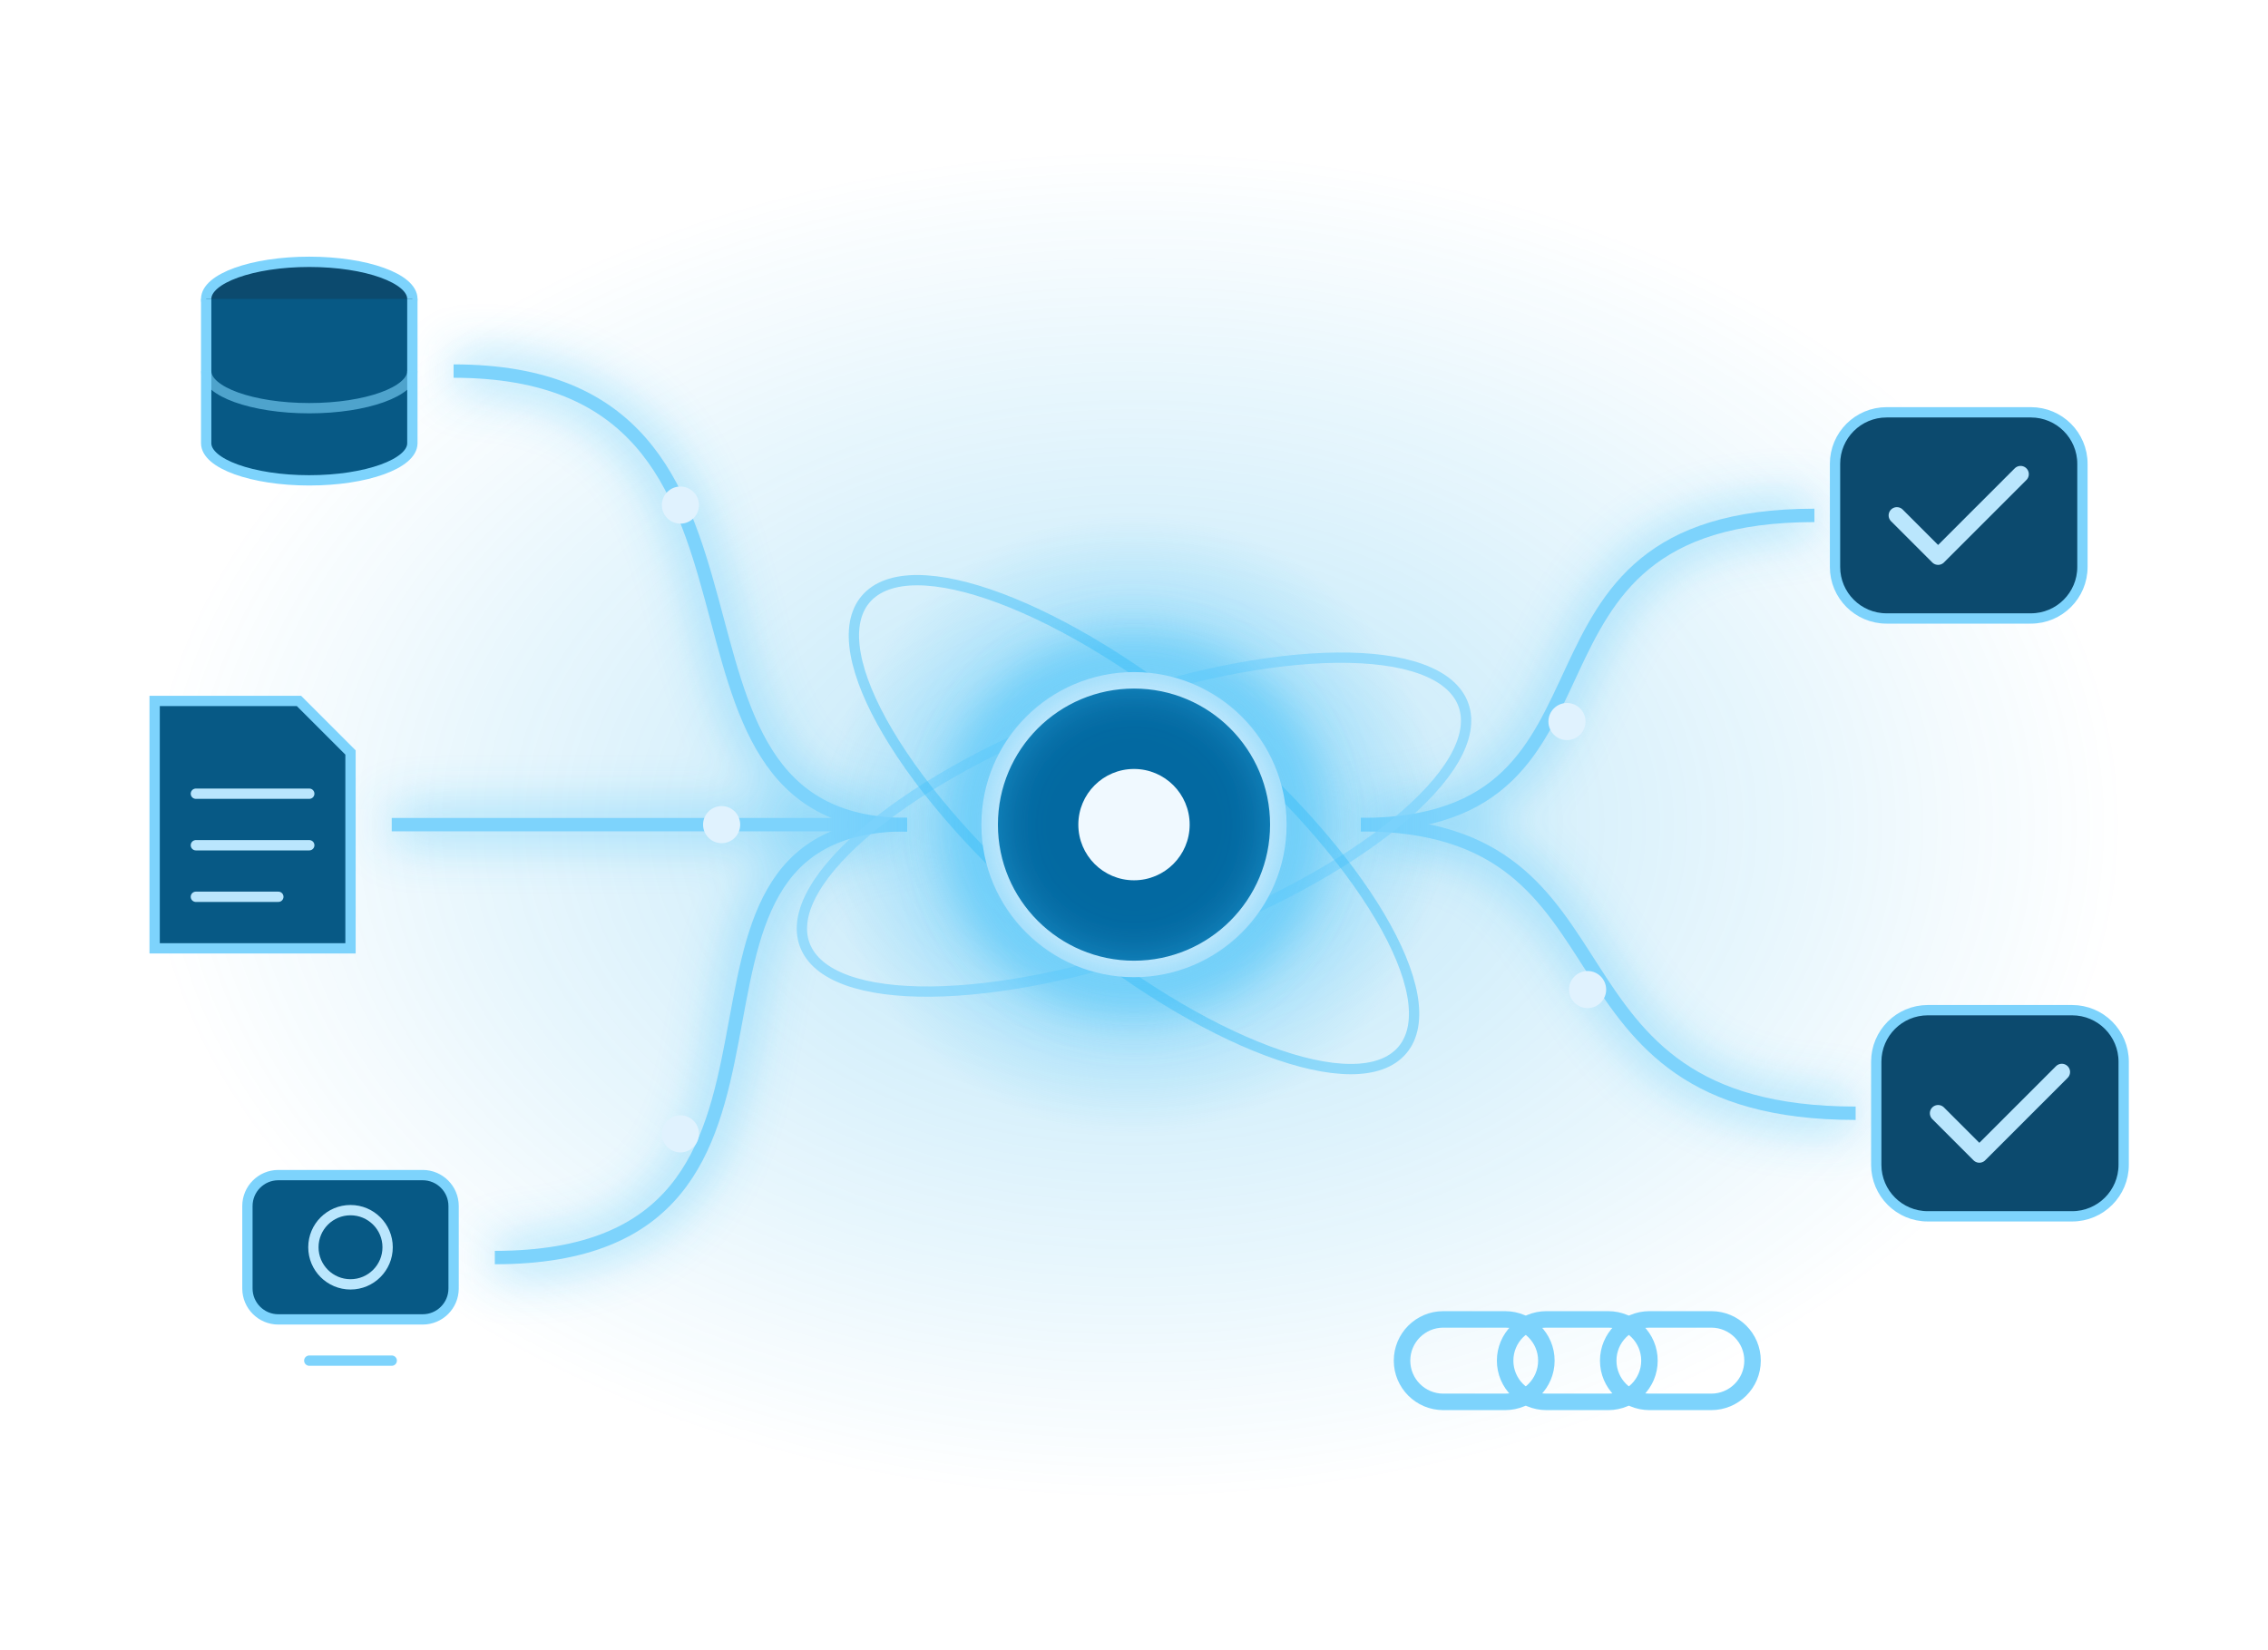
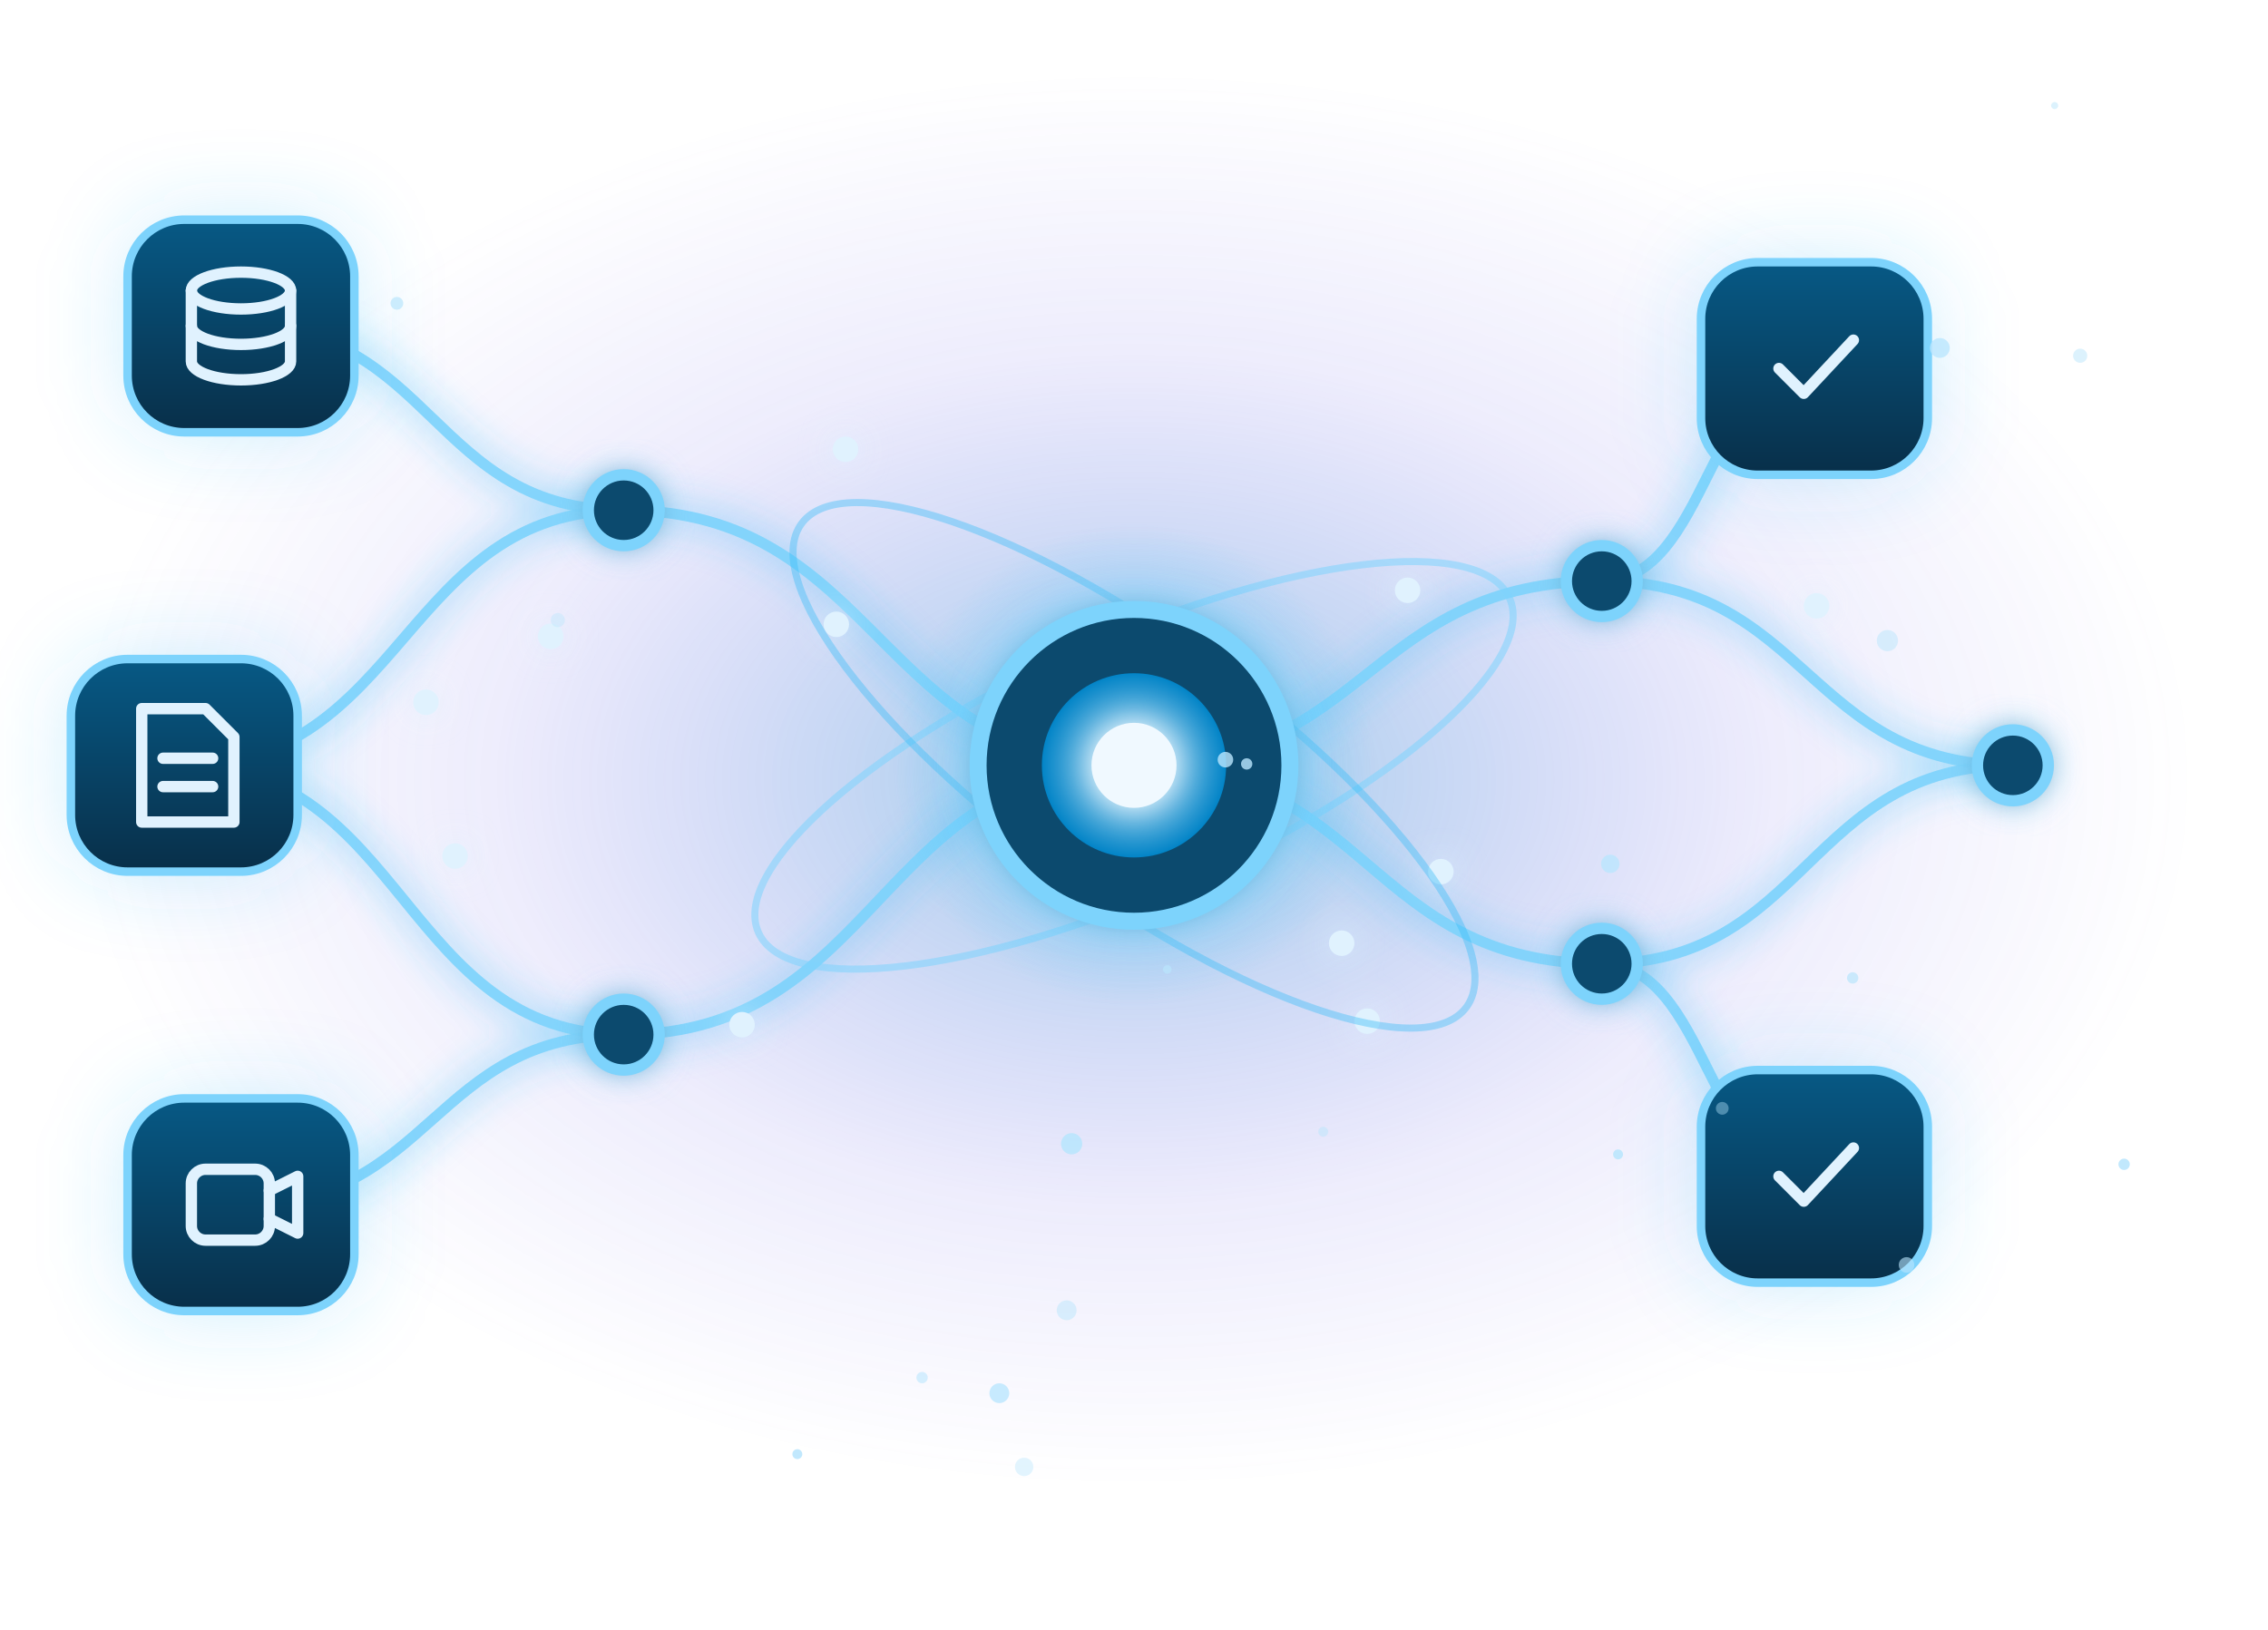
- <svg xmlns="http://www.w3.org/2000/svg" viewBox="0 0 220 160" width="220" height="160" fill="none">
+ <svg xmlns="http://www.w3.org/2000/svg" viewBox="0 0 320 230" width="320" height="230" fill="none">
  <defs>
-     <radialGradient id="orb">
+     <filter id="b1" x="-50%" y="-50%" width="200%" height="200%">
+       <feGaussianBlur stdDeviation="2.2" />
+     </filter>
+     <filter id="b3" x="-50%" y="-50%" width="200%" height="200%">
+       <feGaussianBlur stdDeviation="6" />
+     </filter>
+     <radialGradient id="halo" cx="0.5" cy="0.5" r="0.5">
+       <stop offset="0" stop-color="#0284c7" stop-opacity="0.4" />
+       <stop offset="0.6" stop-color="#4f46e5" stop-opacity="0.1" />
+       <stop offset="1" stop-color="#4f46e5" stop-opacity="0" />
+     </radialGradient>
+     <radialGradient id="coreGlow" cx="0.5" cy="0.5" r="0.5">
      <stop offset="0" stop-color="#38bdf8" stop-opacity="0.7" />
      <stop offset="1" stop-color="#38bdf8" stop-opacity="0" />
    </radialGradient>
-     <radialGradient id="halo">
-       <stop offset="0" stop-color="#0ea5e9" stop-opacity="0.28" />
-       <stop offset="1" stop-color="#0ea5e9" stop-opacity="0" />
+     <radialGradient id="coreIn" cx="0.5" cy="0.5" r="0.5">
+       <stop offset="0" stop-color="#e0f2fe" />
+       <stop offset="1" stop-color="#0284c7" />
    </radialGradient>
-     <filter id="bl" x="-60%" y="-60%" width="220%" height="220%">
-       <feGaussianBlur stdDeviation="2.4" />
-     </filter>
+     <linearGradient id="tile" x1="0" y1="0" x2="0" y2="1">
+       <stop offset="0" stop-color="#075985" />
+       <stop offset="1" stop-color="#082f49" />
+     </linearGradient>
  </defs>
-   <ellipse cx="110" cy="80" rx="96" ry="66" fill="url(#halo)" />
-   <g stroke="#38bdf8" stroke-width="3" filter="url(#bl)" opacity=".45">
-     <path d="M44 36 C80 36 60 80 88 80" />
-     <path d="M38 80 C74 80 60 80 88 80" />
-     <path d="M48 122 C84 122 60 80 88 80" />
-     <path d="M132 80 C160 80 144 50 176 50" />
-     <path d="M132 80 C160 80 148 108 180 108" />
+   <ellipse cx="160" cy="110" rx="152" ry="100" fill="url(#halo)" />
+   <g stroke="#38bdf8" stroke-width="5" stroke-opacity=".25" filter="url(#b1)">
+     <path d="M34 46 C61 46 61 72 88 72" />
+     <path d="M26 108 C57 108 57 72 88 72" />
+     <path d="M26 108 C57 108 57 146 88 146" />
+     <path d="M34 170 C61 170 61 146 88 146" />
+     <path d="M88 72 C124 72 124 108 160 108" />
+     <path d="M88 146 C124 146 124 108 160 108" />
+     <path d="M160 108 C193 108 193 82 226 82" />
+     <path d="M160 108 C193 108 193 136 226 136" />
+     <path d="M226 82 C241 82 241 52 256 52" />
+     <path d="M226 82 C255 82 255 108 284 108" />
+     <path d="M226 136 C255 136 255 108 284 108" />
+     <path d="M226 136 C241 136 241 166 256 166" />
  </g>
-   <g stroke="#7dd3fc" stroke-width="1.3">
-     <path d="M44 36 C80 36 60 80 88 80" />
-     <path d="M38 80 C74 80 60 80 88 80" />
-     <path d="M48 122 C84 122 60 80 88 80" />
-     <path d="M132 80 C160 80 144 50 176 50" />
-     <path d="M132 80 C160 80 148 108 180 108" />
+   <g stroke="#7dd3fc" stroke-width="1.5" stroke-opacity=".9">
+     <path d="M34 46 C61 46 61 72 88 72" />
+     <path d="M26 108 C57 108 57 72 88 72" />
+     <path d="M26 108 C57 108 57 146 88 146" />
+     <path d="M34 170 C61 170 61 146 88 146" />
+     <path d="M88 72 C124 72 124 108 160 108" />
+     <path d="M88 146 C124 146 124 108 160 108" />
+     <path d="M160 108 C193 108 193 82 226 82" />
+     <path d="M160 108 C193 108 193 136 226 136" />
+     <path d="M226 82 C241 82 241 52 256 52" />
+     <path d="M226 82 C255 82 255 108 284 108" />
+     <path d="M226 136 C255 136 255 108 284 108" />
+     <path d="M226 136 C241 136 241 166 256 166" />
+   </g>
+   <g filter="url(#b1)" opacity="0.8">
+     <g fill="#e0f2fe">
+       <circle cx="60.1" cy="99.1" r="1.8" />
+       <circle cx="198.6" cy="83.3" r="1.8" />
+       <circle cx="77.7" cy="89.8" r="1.8" />
+       <circle cx="203.3" cy="123" r="1.8" />
+       <circle cx="192.9" cy="144.1" r="1.8" />
+       <circle cx="119.3" cy="63.4" r="1.8" />
+       <circle cx="189.3" cy="133.1" r="1.8" />
+       <circle cx="104.7" cy="144.6" r="1.8" />
+       <circle cx="64.2" cy="120.8" r="1.8" />
+       <circle cx="118" cy="88.1" r="1.8" />
+       <circle cx="256.3" cy="85.5" r="1.8" />
+       <circle cx="165.8" cy="110.4" r="1.8" />
+     </g>
  </g>
  <g fill="#e0f2fe">
-     <circle cx="66" cy="49" r="1.8" />
-     <circle cx="70" cy="80" r="1.8" />
-     <circle cx="66" cy="110" r="1.8" />
-     <circle cx="152" cy="70" r="1.8" />
-     <circle cx="154" cy="96" r="1.8" />
+     <circle cx="60.1" cy="99.1" r="1.8" />
+     <circle cx="198.6" cy="83.3" r="1.8" />
+     <circle cx="77.7" cy="89.8" r="1.8" />
+     <circle cx="203.3" cy="123" r="1.8" />
+     <circle cx="192.9" cy="144.1" r="1.8" />
+     <circle cx="119.3" cy="63.4" r="1.8" />
+     <circle cx="189.3" cy="133.1" r="1.8" />
+     <circle cx="104.7" cy="144.6" r="1.8" />
+     <circle cx="64.2" cy="120.8" r="1.8" />
+     <circle cx="118" cy="88.1" r="1.8" />
+     <circle cx="256.3" cy="85.5" r="1.8" />
+     <circle cx="165.8" cy="110.4" r="1.8" />
  </g>
-   <g transform="translate(30 36)">
-     <ellipse cy="-7" rx="10" ry="3.6" fill="#0c4a6e" stroke="#7dd3fc" />
-     <path d="M-10 -7 V7 A10 3.6 0 0 0 10 7 V-7" fill="#075985" stroke="#7dd3fc" />
-     <path d="M-10 0 A10 3.6 0 0 0 10 0" stroke="#7dd3fc" stroke-opacity=".6" />
+   <ellipse cx="160" cy="108" rx="58" ry="18" stroke="#7dd3fc" stroke-opacity=".55" transform="rotate(-24 160 108)" />
+   <ellipse cx="160" cy="108" rx="58" ry="18" stroke="#38bdf8" stroke-opacity=".4" transform="rotate(36 160 108)" />
+   <circle cx="160" cy="108" r="34" fill="url(#coreGlow)" />
+   <g filter="url(#b1)" opacity="0.9">
+     <circle cx="160" cy="108" r="22" fill="#0c4a6e" stroke="#7dd3fc" stroke-width="2.4" />
  </g>
-   <g transform="translate(24 80)">
-     <path d="M-9 -12 H5 L10 -7 V12 H-9 Z" fill="#075985" stroke="#7dd3fc" />
-     <path d="M-5 -3 H6 M-5 2 H6 M-5 7 H3" stroke="#bae6fd" stroke-linecap="round" />
+   <circle cx="160" cy="108" r="22" fill="#0c4a6e" stroke="#7dd3fc" stroke-width="2.4" />
+   <circle cx="160" cy="108" r="13" fill="url(#coreIn)" />
+   <g filter="url(#b1)" opacity="1">
+     <circle cx="160" cy="108" r="6" fill="#f0f9ff" />
  </g>
-   <g transform="translate(34 122)">
-     <rect x="-10" y="-8" width="20" height="14" rx="3" fill="#075985" stroke="#7dd3fc" />
-     <circle r="3.6" cy="-1" stroke="#bae6fd" />
-     <path d="M-4 10 H4" stroke="#7dd3fc" stroke-linecap="round" />
+   <circle cx="160" cy="108" r="6" fill="#f0f9ff" />
+   <rect x="18" y="31" width="32" height="30" rx="8" fill="#38bdf8" fill-opacity=".25" filter="url(#b3)" />
+   <rect x="18" y="31" width="32" height="30" rx="8" fill="url(#tile)" stroke="#7dd3fc" stroke-width="1.2" />
+   <g transform="translate(34 46)" stroke="#e0f2fe" stroke-width="1.6" stroke-linecap="round" stroke-linejoin="round">
+     <ellipse cx="0" cy="-5" rx="7" ry="2.6" />
+     <path d="M-7 -5 V5 A7 2.6 0 0 0 7 5 V-5" />
+     <path d="M-7 0 A7 2.6 0 0 0 7 0" />
  </g>
-   <circle cx="110" cy="80" r="30" fill="url(#orb)" />
-   <ellipse cx="110" cy="80" rx="34" ry="12" stroke="#7dd3fc" stroke-opacity=".7" transform="rotate(-20 110 80)" />
-   <ellipse cx="110" cy="80" rx="34" ry="12" stroke="#38bdf8" stroke-opacity=".45" transform="rotate(40 110 80)" />
-   <circle cx="110" cy="80" r="14" fill="#0369a1" stroke="#e0f2fe" stroke-width="1.6" />
-   <circle cx="110" cy="80" r="5.4" fill="#f0f9ff" />
-   <circle cx="110" cy="80" r="16" stroke="#38bdf8" stroke-width="4" filter="url(#bl)" opacity=".6" />
-   <g transform="translate(190 50)">
-     <rect x="-12" y="-10" width="24" height="20" rx="5" fill="#0c4a6e" stroke="#7dd3fc" />
-     <path d="M-6 0 L-2 4 L6 -4" stroke="#bae6fd" stroke-width="1.6" stroke-linecap="round" stroke-linejoin="round" />
+   <rect x="10" y="93" width="32" height="30" rx="8" fill="#38bdf8" fill-opacity=".25" filter="url(#b3)" />
+   <rect x="10" y="93" width="32" height="30" rx="8" fill="url(#tile)" stroke="#7dd3fc" stroke-width="1.2" />
+   <g transform="translate(26 108)" stroke="#e0f2fe" stroke-width="1.6" stroke-linecap="round" stroke-linejoin="round">
+     <path d="M-6 -8 H3 L7 -4 V8 H-6 Z" />
+     <path d="M-3 -1 H4 M-3 3 H4" />
  </g>
-   <g transform="translate(194 108)">
-     <rect x="-12" y="-10" width="24" height="20" rx="5" fill="#0c4a6e" stroke="#7dd3fc" />
-     <path d="M-6 0 L-2 4 L6 -4" stroke="#bae6fd" stroke-width="1.6" stroke-linecap="round" stroke-linejoin="round" />
+   <rect x="18" y="155" width="32" height="30" rx="8" fill="#38bdf8" fill-opacity=".25" filter="url(#b3)" />
+   <rect x="18" y="155" width="32" height="30" rx="8" fill="url(#tile)" stroke="#7dd3fc" stroke-width="1.2" />
+   <g transform="translate(34 170)" stroke="#e0f2fe" stroke-width="1.6" stroke-linecap="round" stroke-linejoin="round">
+     <rect x="-7" y="-5" width="11" height="10" rx="2" />
+     <path d="M4 -2 L8 -4 V4 L4 2" />
  </g>
-   <g transform="translate(150 132)" stroke="#7dd3fc" stroke-width="1.6">
-     <rect x="-14" y="-4" width="14" height="8" rx="4" />
-     <rect x="-4" y="-4" width="14" height="8" rx="4" />
-     <rect x="6" y="-4" width="14" height="8" rx="4" />
+   <g filter="url(#b1)" opacity="0.8">
+     <circle cx="88" cy="72" r="5" fill="#0c4a6e" stroke="#7dd3fc" stroke-width="1.6" />
  </g>
+   <circle cx="88" cy="72" r="5" fill="#0c4a6e" stroke="#7dd3fc" stroke-width="1.6" />
+   <g filter="url(#b1)" opacity="0.8">
+     <circle cx="88" cy="146" r="5" fill="#0c4a6e" stroke="#7dd3fc" stroke-width="1.6" />
+   </g>
+   <circle cx="88" cy="146" r="5" fill="#0c4a6e" stroke="#7dd3fc" stroke-width="1.6" />
+   <rect x="240" y="37" width="32" height="30" rx="8" fill="#38bdf8" fill-opacity=".25" filter="url(#b3)" />
+   <rect x="240" y="37" width="32" height="30" rx="8" fill="url(#tile)" stroke="#7dd3fc" stroke-width="1.2" />
+   <g transform="translate(256 52)" stroke="#e0f2fe" stroke-width="1.6" stroke-linecap="round" stroke-linejoin="round">
+     <path d="M-5 0 l3.5 3.5 l7 -7.5" />
+   </g>
+   <g filter="url(#b1)" opacity="0.8">
+     <circle cx="284" cy="108" r="5" fill="#0c4a6e" stroke="#7dd3fc" stroke-width="1.6" />
+   </g>
+   <circle cx="284" cy="108" r="5" fill="#0c4a6e" stroke="#7dd3fc" stroke-width="1.6" />
+   <rect x="240" y="151" width="32" height="30" rx="8" fill="#38bdf8" fill-opacity=".25" filter="url(#b3)" />
+   <rect x="240" y="151" width="32" height="30" rx="8" fill="url(#tile)" stroke="#7dd3fc" stroke-width="1.2" />
+   <g transform="translate(256 166)" stroke="#e0f2fe" stroke-width="1.6" stroke-linecap="round" stroke-linejoin="round">
+     <path d="M-5 0 l3.5 3.5 l7 -7.5" />
+   </g>
+   <g filter="url(#b1)" opacity="0.8">
+     <circle cx="226" cy="82" r="5" fill="#0c4a6e" stroke="#7dd3fc" stroke-width="1.6" />
+   </g>
+   <circle cx="226" cy="82" r="5" fill="#0c4a6e" stroke="#7dd3fc" stroke-width="1.6" />
+   <g filter="url(#b1)" opacity="0.8">
+     <circle cx="226" cy="136" r="5" fill="#0c4a6e" stroke="#7dd3fc" stroke-width="1.6" />
+   </g>
+   <circle cx="226" cy="136" r="5" fill="#0c4a6e" stroke="#7dd3fc" stroke-width="1.6" />
+   <circle cx="261.4" cy="138" r="0.8" fill="#bae6fd" fill-opacity="0.7" />
+   <circle cx="266.3" cy="90.4" r="1.5" fill="#bae6fd" fill-opacity="0.5" />
+   <circle cx="228.3" cy="162.9" r="0.7" fill="#bae6fd" fill-opacity="0.9" />
+   <circle cx="299.7" cy="164.3" r="0.8" fill="#bae6fd" fill-opacity="0.9" />
+   <circle cx="164.7" cy="136.8" r="0.6" fill="#bae6fd" fill-opacity="0.7" />
+   <circle cx="151.2" cy="161.4" r="1.5" fill="#bae6fd" fill-opacity="0.9" />
+   <circle cx="172.9" cy="107.2" r="1.1" fill="#bae6fd" fill-opacity="0.8" />
+   <circle cx="243" cy="156.4" r="0.9" fill="#bae6fd" fill-opacity="0.4" />
+   <circle cx="141" cy="196.6" r="1.4" fill="#bae6fd" fill-opacity="0.8" />
+   <circle cx="150.5" cy="184.9" r="1.4" fill="#bae6fd" fill-opacity="0.5" />
+   <circle cx="289.9" cy="14.9" r="0.5" fill="#bae6fd" fill-opacity="0.5" />
+   <circle cx="269" cy="178.5" r="1.1" fill="#bae6fd" fill-opacity="0.6" />
+   <circle cx="273.7" cy="49.1" r="1.4" fill="#bae6fd" fill-opacity="0.8" />
+   <circle cx="112.5" cy="205.2" r="0.7" fill="#bae6fd" fill-opacity="0.9" />
+   <circle cx="130.1" cy="194.4" r="0.8" fill="#bae6fd" fill-opacity="0.6" />
+   <circle cx="186.7" cy="159.7" r="0.7" fill="#bae6fd" fill-opacity="0.5" />
+   <circle cx="293.5" cy="50.2" r="1" fill="#bae6fd" fill-opacity="0.5" />
+   <circle cx="227.2" cy="121.9" r="1.3" fill="#bae6fd" fill-opacity="0.8" />
+   <circle cx="175.9" cy="107.8" r="0.8" fill="#bae6fd" fill-opacity="0.8" />
+   <circle cx="144.5" cy="207" r="1.3" fill="#bae6fd" fill-opacity="0.4" />
+   <circle cx="56" cy="42.8" r="0.9" fill="#bae6fd" fill-opacity="0.7" />
+   <circle cx="78.7" cy="87.5" r="1" fill="#bae6fd" fill-opacity="0.4" />
</svg>
